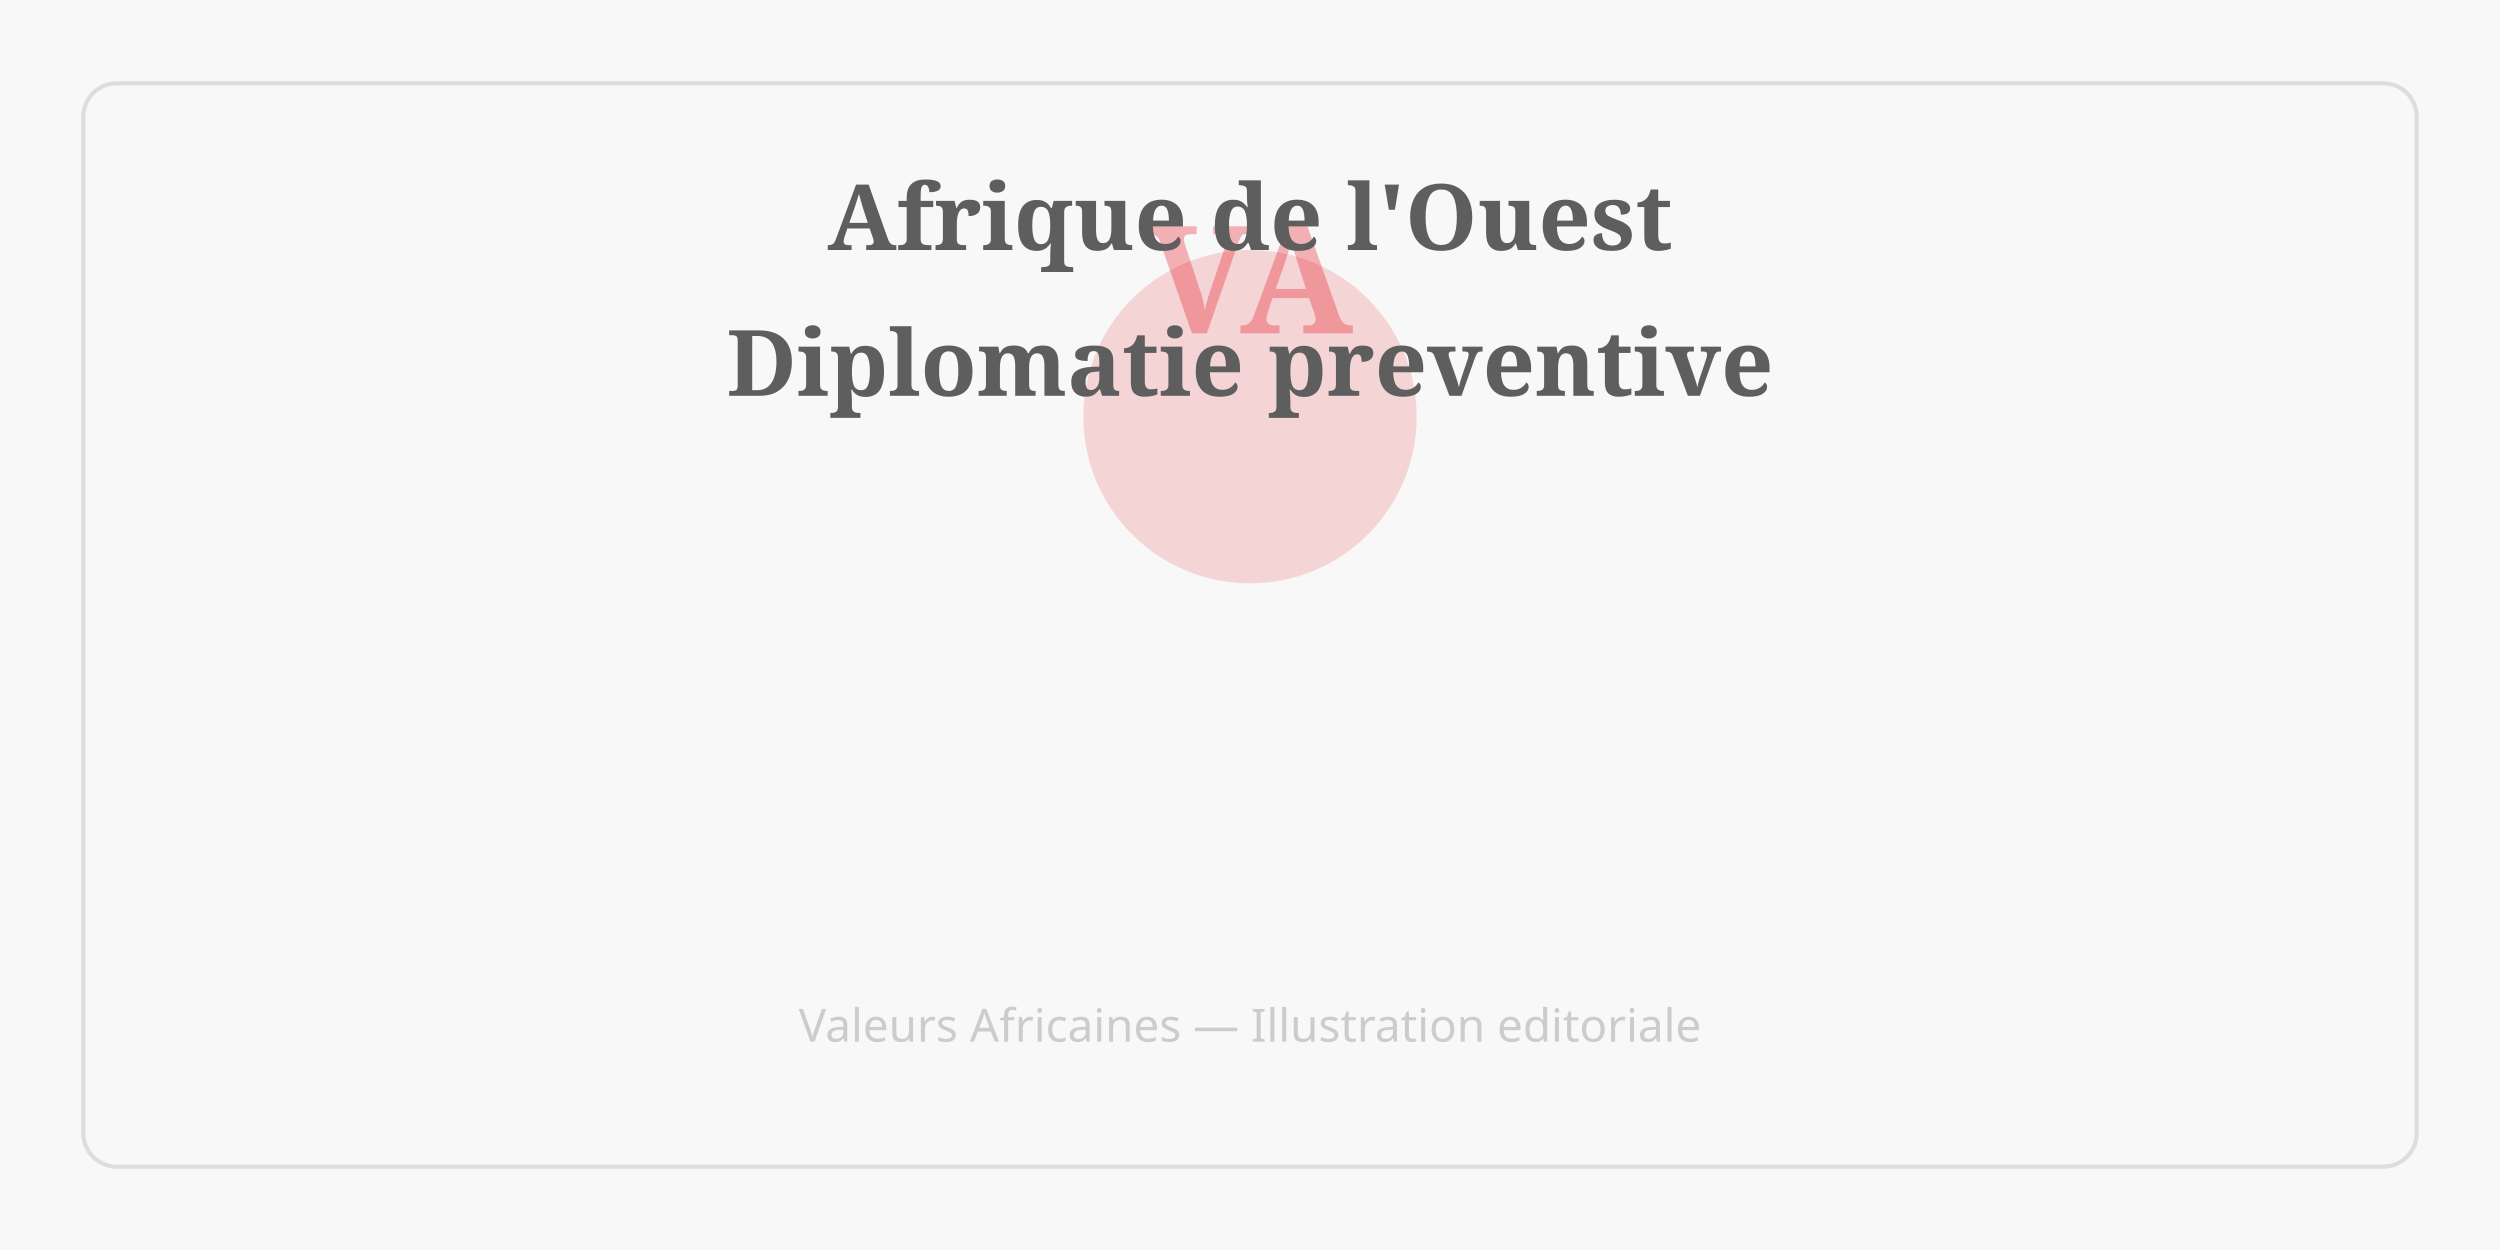
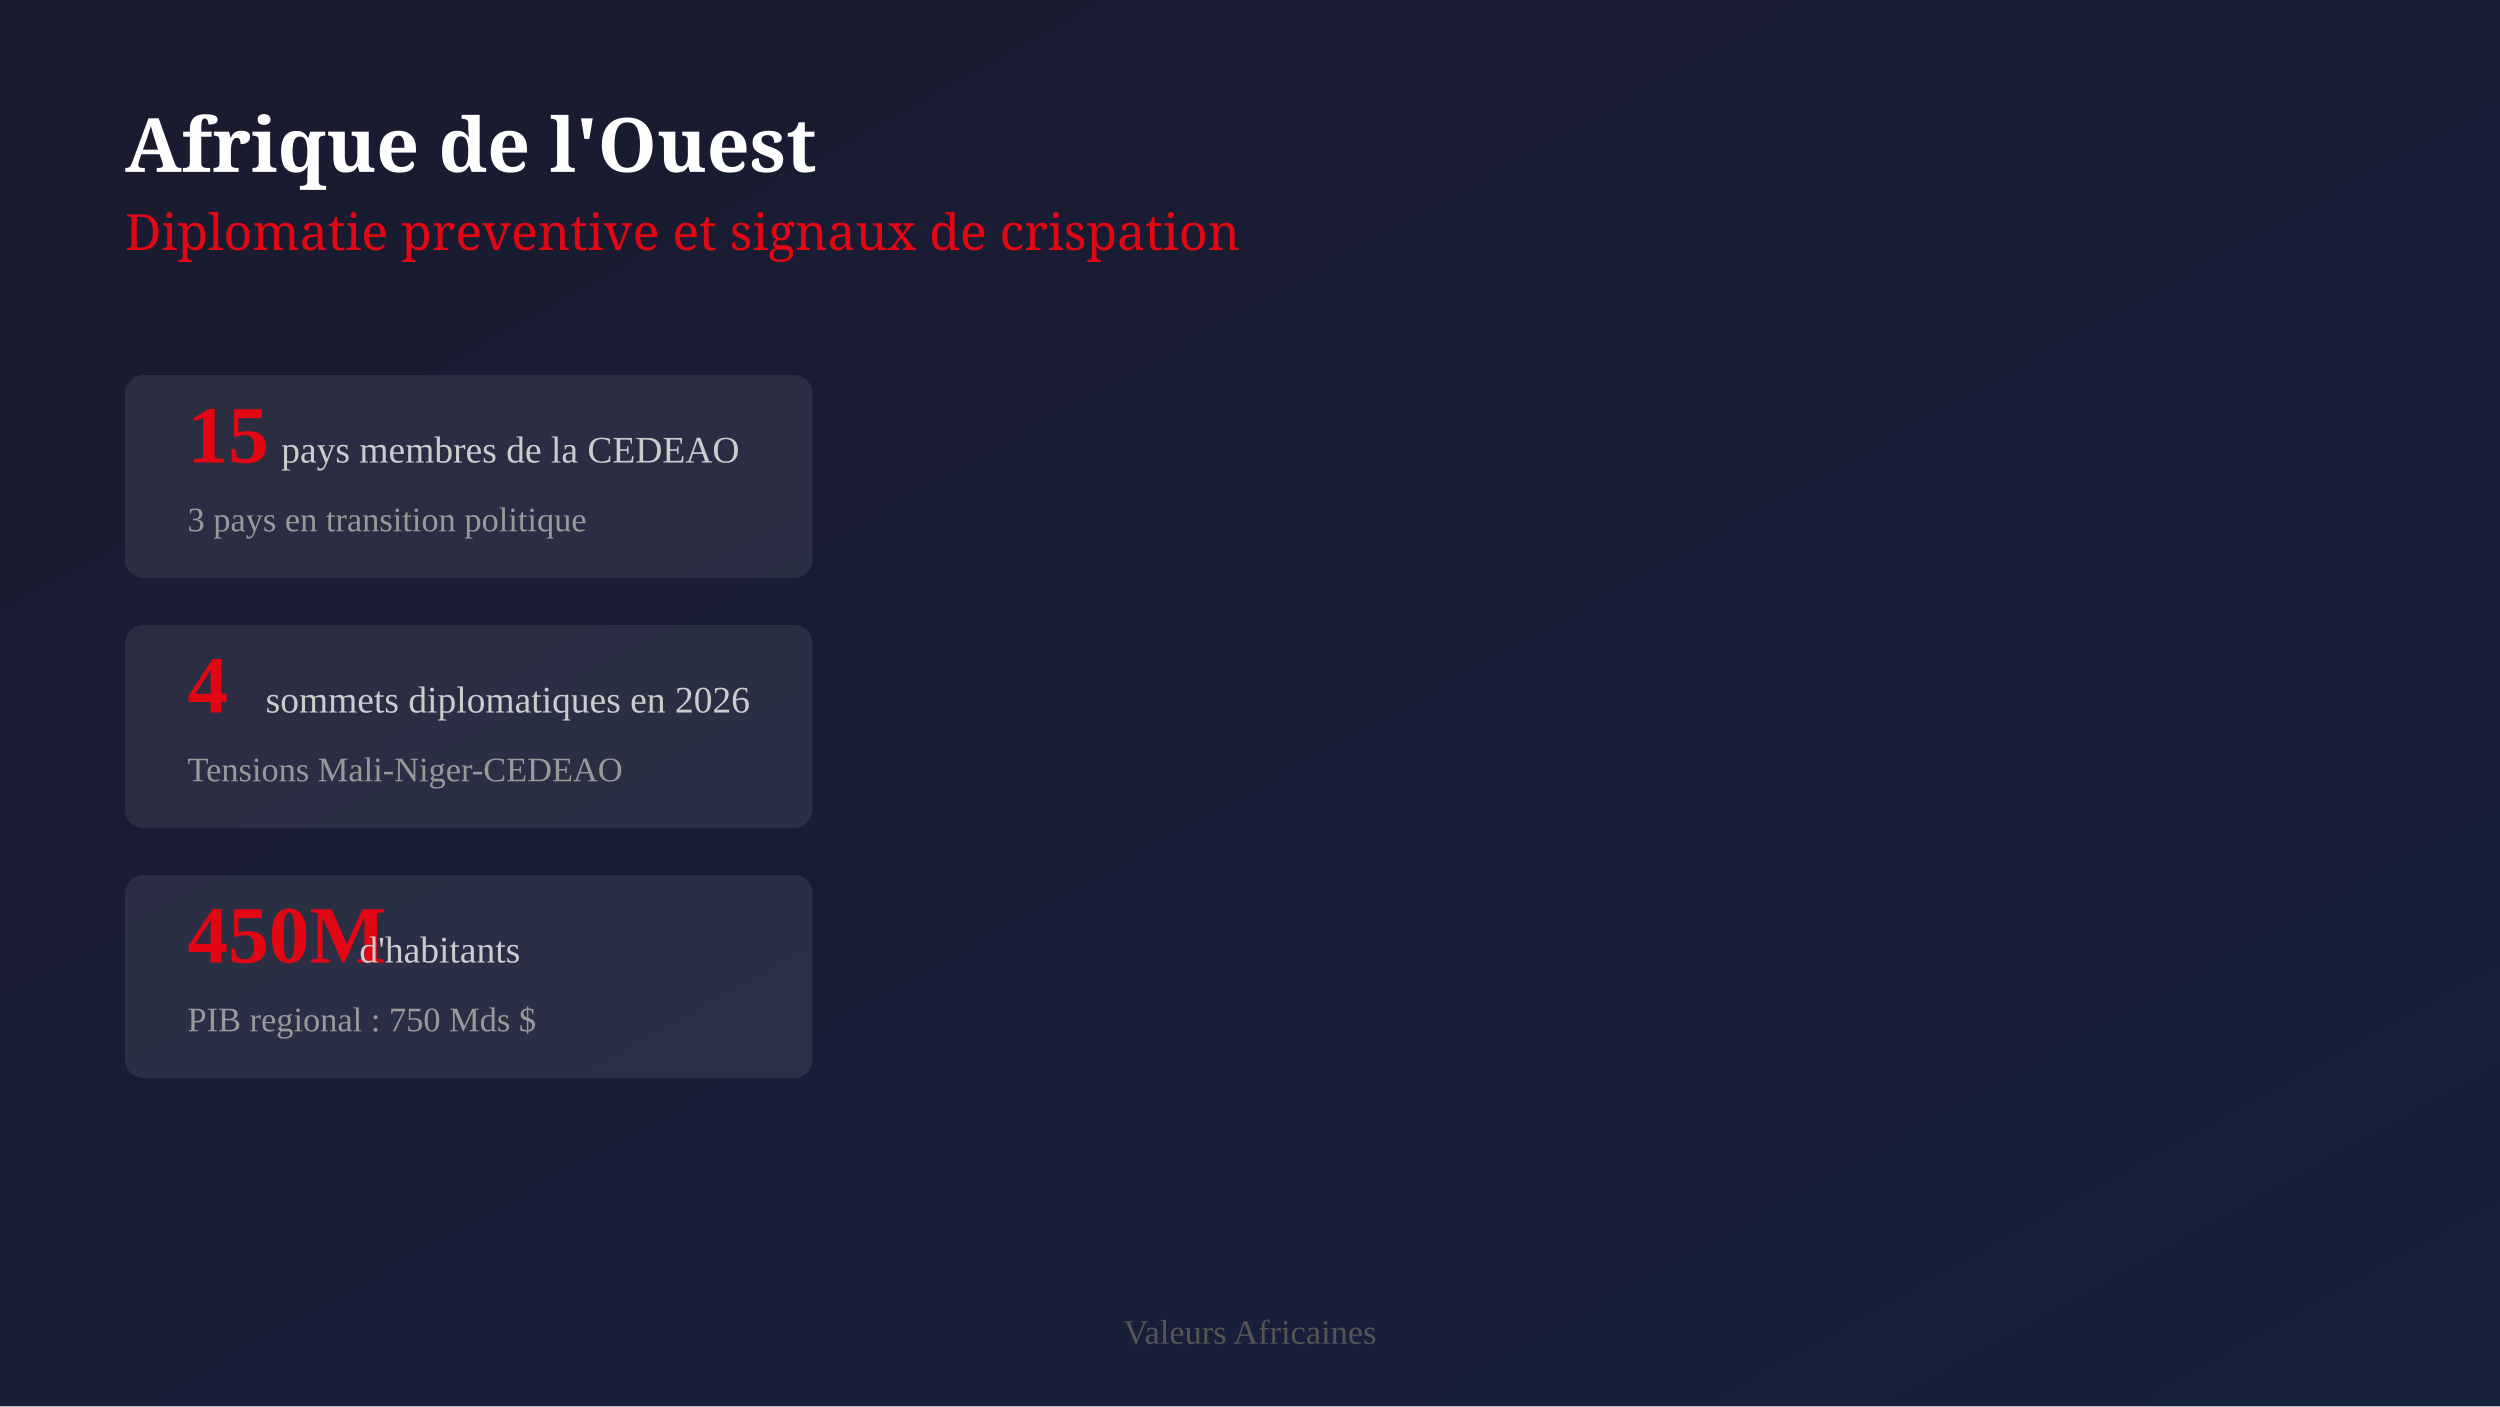
- <svg xmlns="http://www.w3.org/2000/svg" width="600" height="300">
-   <rect width="100%" height="100%" fill="#f8f8f8" />
-   <rect x="20" y="20" width="560" height="260" rx="8" fill="none" stroke="#dddddd" stroke-width="1" />
-   <circle cx="300" cy="100" r="40" fill="#e30613" opacity="0.15" />
-   <text x="300" y="80" text-anchor="middle" font-family="Georgia,serif" font-size="36" fill="#e30613" opacity="0.3" font-weight="bold">VA</text>
-   <text x="300" y="60" text-anchor="middle" font-family="Georgia,serif" font-size="22" fill="#5e5e5e" font-weight="bold">Afrique de l'Ouest</text>
-   <text x="300" y="95" text-anchor="middle" font-family="Georgia,serif" font-size="22" fill="#5e5e5e" font-weight="bold">Diplomatie preventive</text>
-   <text x="300" y="250" text-anchor="middle" font-family="sans-serif" font-size="11" fill="#cccccc">Valeurs Africaines — Illustration editoriale</text>
+ <svg xmlns="http://www.w3.org/2000/svg" width="800" height="450">
+   <defs>
+     <linearGradient id="bg" x1="0%" y1="0%" x2="100%" y2="100%">
+       <stop offset="0%" stop-color="#1a1a2e" />
+       <stop offset="100%" stop-color="#16213e" />
+     </linearGradient>
+   </defs>
+   <rect width="800" height="450" fill="url(#bg)" />
+   <text x="40" y="55" fill="#fff" font-family="Georgia,serif" font-size="24" font-weight="bold">Afrique de l'Ouest</text>
+   <text x="40" y="80" fill="#e30613" font-family="Georgia,serif" font-size="16">Diplomatie preventive et signaux de crispation</text>
+   <rect x="40" y="120" width="220" height="65" rx="6" fill="#ffffff" opacity="0.08" />
+   <text x="60" y="148" fill="#e30613" font-size="26" font-weight="bold">15</text>
+   <text x="90" y="148" fill="#ccc" font-size="12">pays membres de la CEDEAO</text>
+   <text x="60" y="170" fill="#999" font-size="11">3 pays en transition politique</text>
+   <rect x="40" y="200" width="220" height="65" rx="6" fill="#ffffff" opacity="0.08" />
+   <text x="60" y="228" fill="#e30613" font-size="26" font-weight="bold">4</text>
+   <text x="85" y="228" fill="#ccc" font-size="12">sommets diplomatiques en 2026</text>
+   <text x="60" y="250" fill="#999" font-size="11">Tensions Mali-Niger-CEDEAO</text>
+   <rect x="40" y="280" width="220" height="65" rx="6" fill="#ffffff" opacity="0.08" />
+   <text x="60" y="308" fill="#e30613" font-size="26" font-weight="bold">450M</text>
+   <text x="115" y="308" fill="#ccc" font-size="12">d'habitants</text>
+   <text x="60" y="330" fill="#999" font-size="11">PIB regional : 750 Mds $</text>
+   <text x="400" y="430" text-anchor="middle" fill="#555" font-size="11">Valeurs Africaines</text>
</svg>
